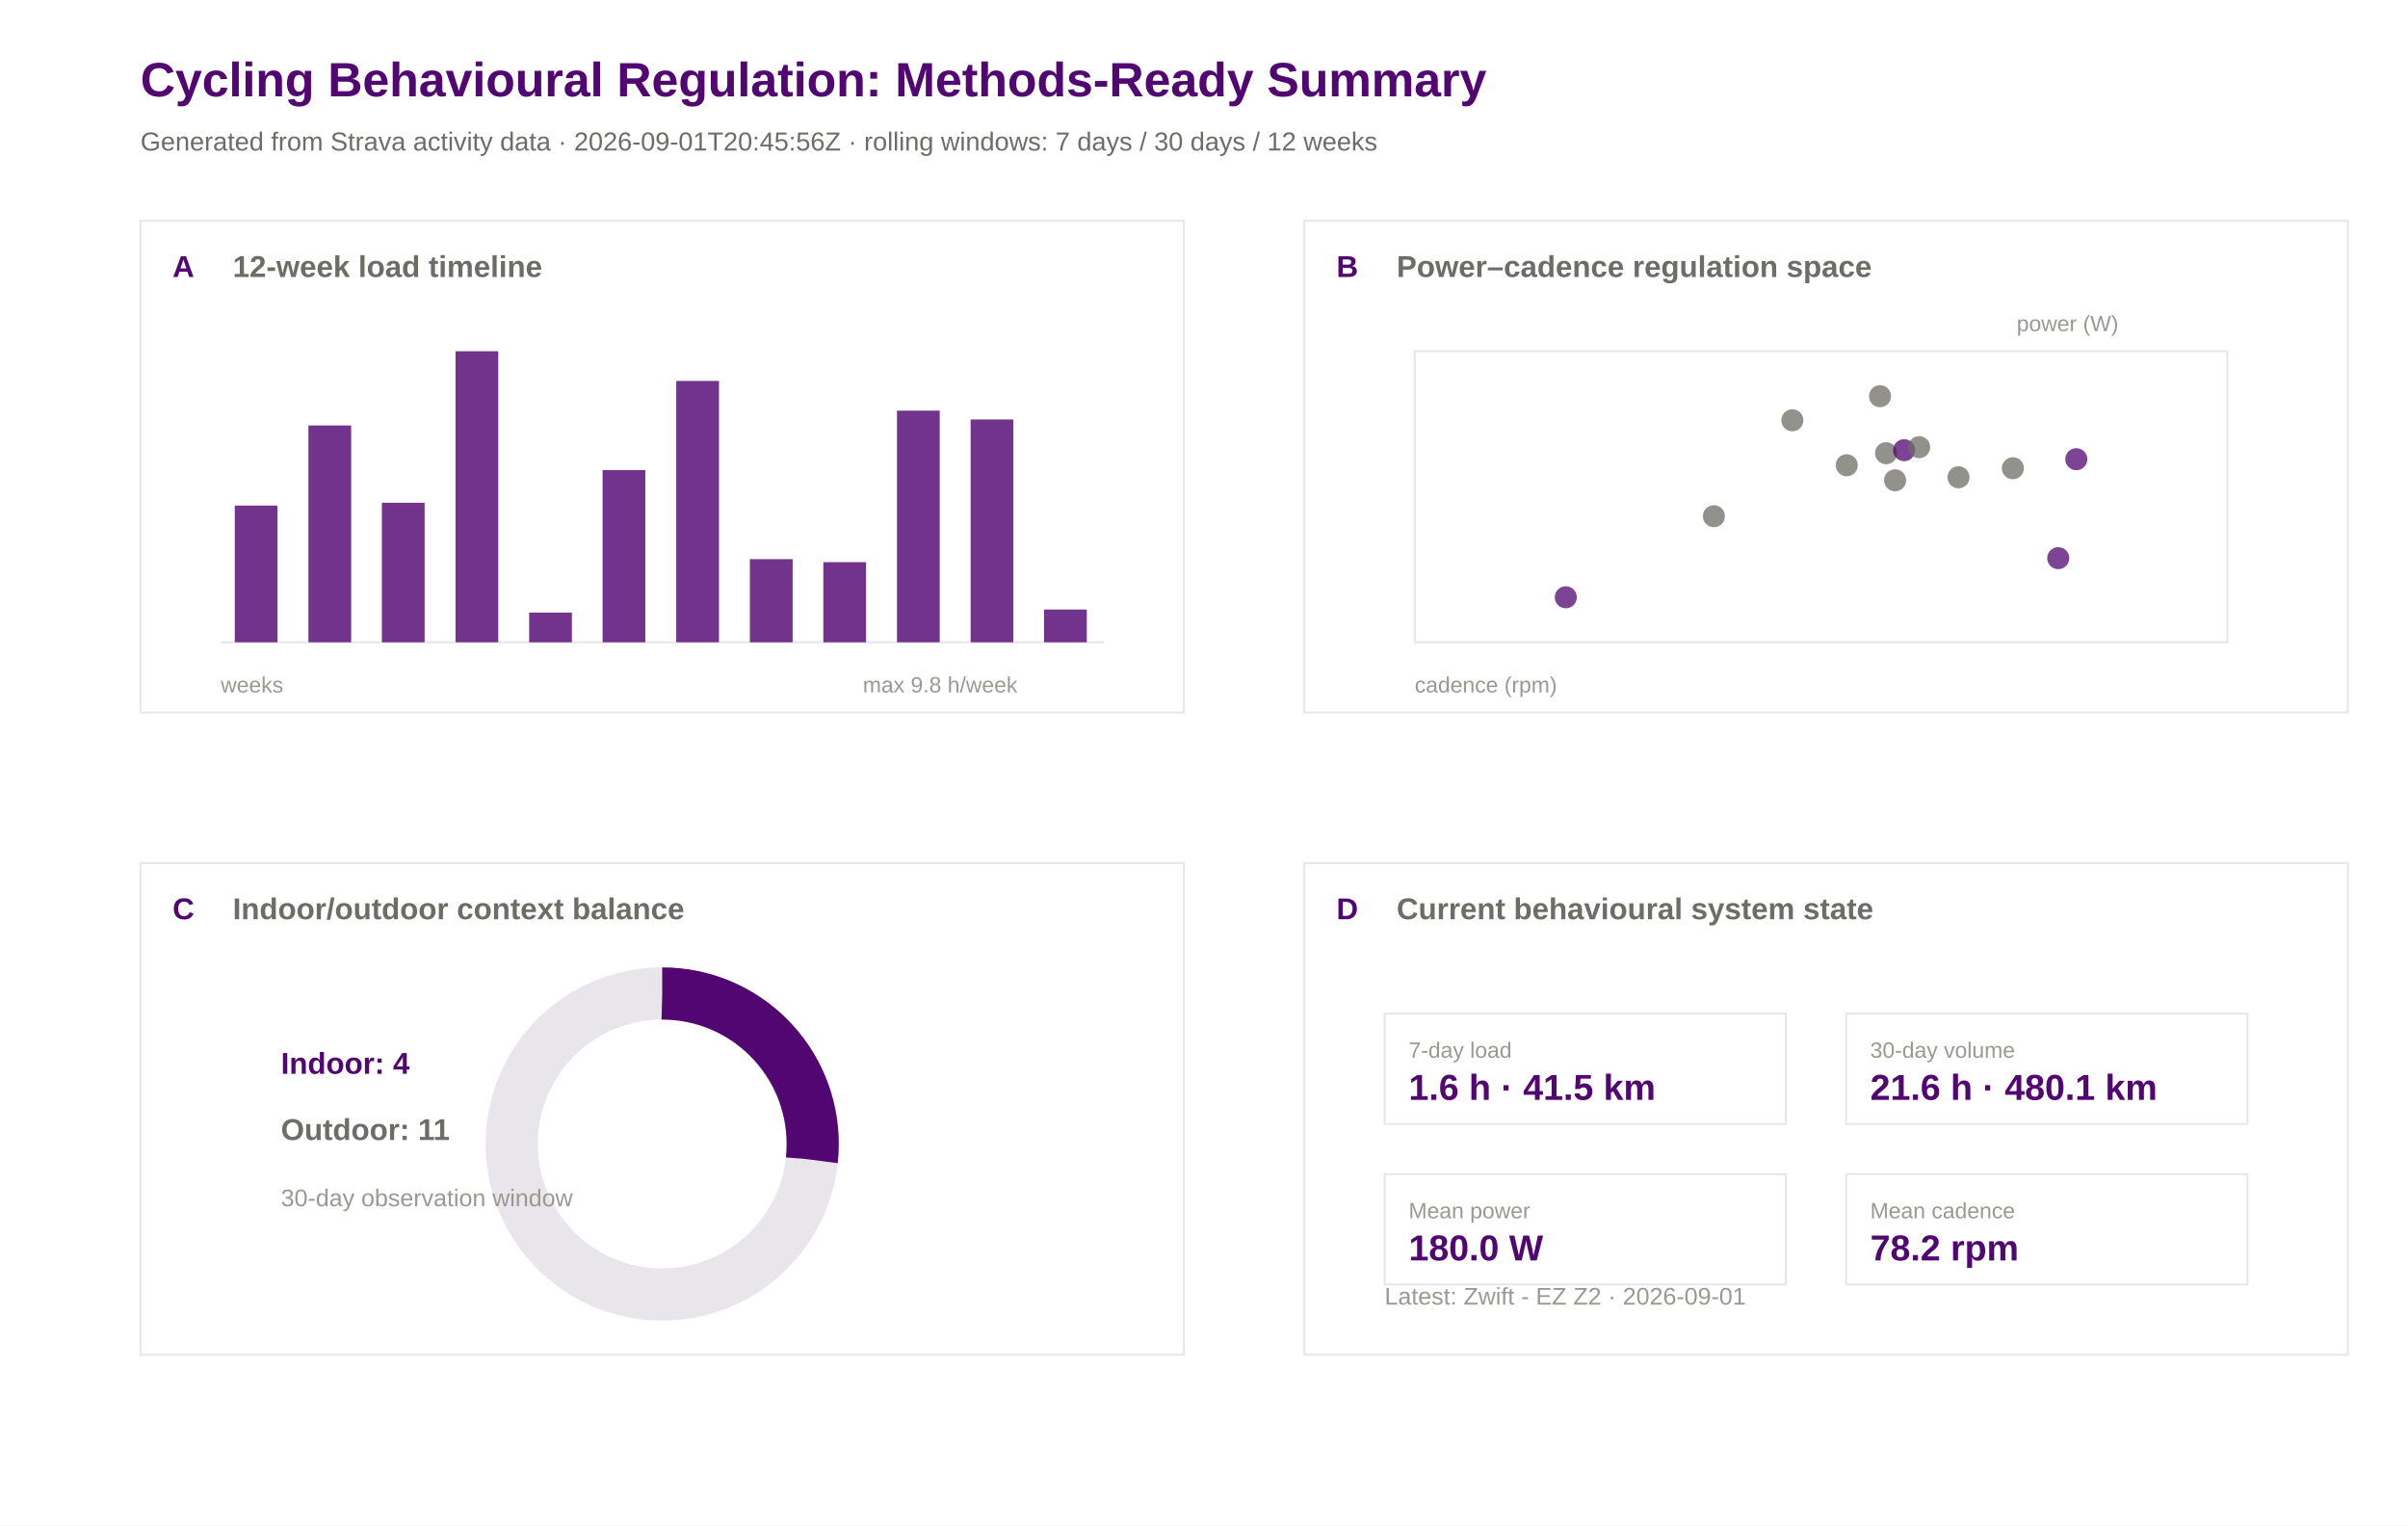
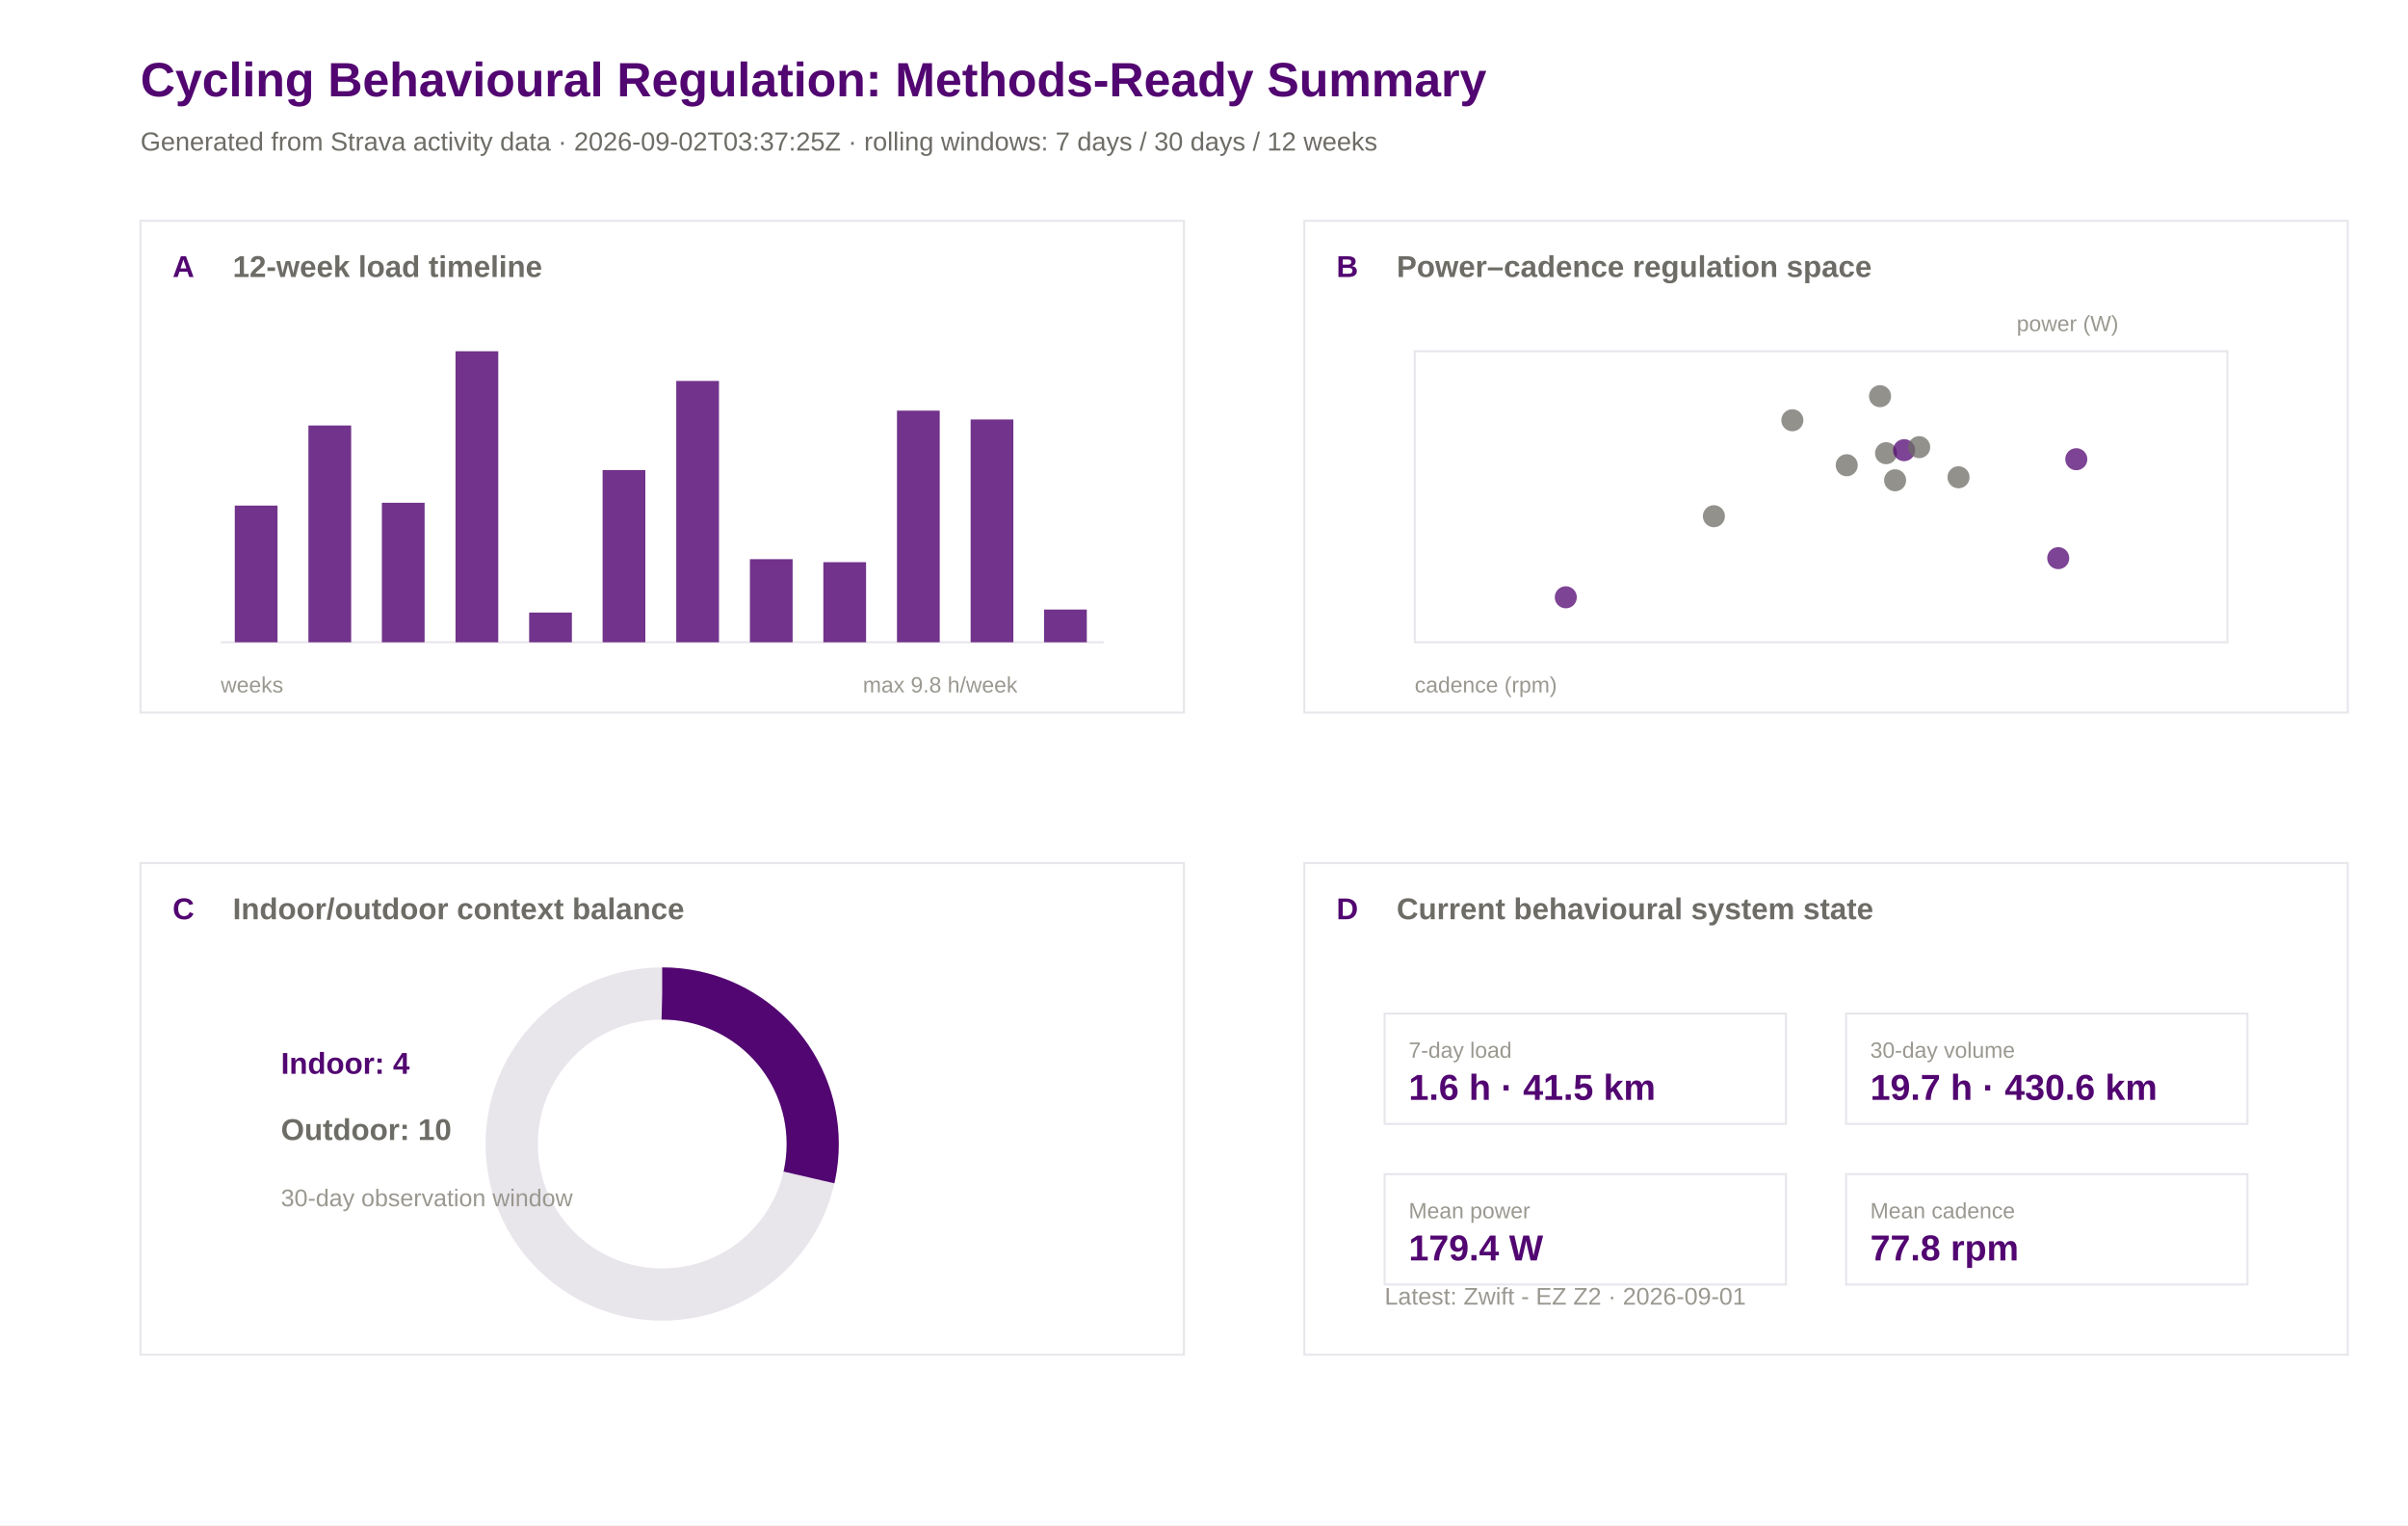
<svg xmlns="http://www.w3.org/2000/svg" width="1200" height="760" viewBox="0 0 1200 760">
  <rect width="100%" height="100%" fill="#ffffff" />
  <text x="70.0" y="48.0" font-family="Arial" font-size="24" font-weight="600" fill="#520671">Cycling Behavioural Regulation: Methods-Ready Summary</text>
-   <text x="70.0" y="75.0" font-family="Arial" font-size="13" font-weight="400" fill="#6e6c66">Generated from Strava activity data · 2026-09-01T20:45:56Z · rolling windows: 7 days / 30 days / 12 weeks</text>
+   <text x="70.0" y="75.0" font-family="Arial" font-size="13" font-weight="400" fill="#6e6c66">Generated from Strava activity data · 2026-09-02T03:37:25Z · rolling windows: 7 days / 30 days / 12 weeks</text>
  <rect x="70" y="110" width="520" height="245" fill="#ffffff" stroke="#e8e5eb" stroke-width="1" />
  <text x="86.0" y="138.0" font-family="Arial" font-size="15" font-weight="600" fill="#520671">A</text>
  <text x="116.0" y="138.0" font-family="Arial" font-size="15" font-weight="600" fill="#6e6c66">12-week load timeline</text>
  <rect x="650" y="110" width="520" height="245" fill="#ffffff" stroke="#e8e5eb" stroke-width="1" />
  <text x="666.0" y="138.0" font-family="Arial" font-size="15" font-weight="600" fill="#520671">B</text>
  <text x="696.0" y="138.0" font-family="Arial" font-size="15" font-weight="600" fill="#6e6c66">Power–cadence regulation space</text>
  <rect x="70" y="430" width="520" height="245" fill="#ffffff" stroke="#e8e5eb" stroke-width="1" />
  <text x="86.0" y="458.0" font-family="Arial" font-size="15" font-weight="600" fill="#520671">C</text>
  <text x="116.0" y="458.0" font-family="Arial" font-size="15" font-weight="600" fill="#6e6c66">Indoor/outdoor context balance</text>
  <rect x="650" y="430" width="520" height="245" fill="#ffffff" stroke="#e8e5eb" stroke-width="1" />
  <text x="666.0" y="458.0" font-family="Arial" font-size="15" font-weight="600" fill="#520671">D</text>
  <text x="696.0" y="458.0" font-family="Arial" font-size="15" font-weight="600" fill="#6e6c66">Current behavioural system state</text>
  <line x1="110" y1="320" x2="550" y2="320" stroke="#e8e5eb" />
  <rect x="117.0" y="251.9" width="21.3" height="68.1" fill="#520671" opacity="0.82" />
  <rect x="153.7" y="212.0" width="21.3" height="108.0" fill="#520671" opacity="0.82" />
  <rect x="190.3" y="250.5" width="21.3" height="69.5" fill="#520671" opacity="0.82" />
  <rect x="227.0" y="175.0" width="21.3" height="145.0" fill="#520671" opacity="0.82" />
  <rect x="263.7" y="305.2" width="21.3" height="14.8" fill="#520671" opacity="0.82" />
  <rect x="300.3" y="234.2" width="21.3" height="85.8" fill="#520671" opacity="0.82" />
  <rect x="337.0" y="189.8" width="21.3" height="130.2" fill="#520671" opacity="0.82" />
  <rect x="373.7" y="278.6" width="21.3" height="41.4" fill="#520671" opacity="0.82" />
  <rect x="410.3" y="280.1" width="21.3" height="39.9" fill="#520671" opacity="0.82" />
  <rect x="447.0" y="204.6" width="21.3" height="115.4" fill="#520671" opacity="0.82" />
  <rect x="483.7" y="209.0" width="21.3" height="111.0" fill="#520671" opacity="0.82" />
  <rect x="520.3" y="303.7" width="21.3" height="16.3" fill="#520671" opacity="0.82" />
  <text x="110.0" y="345.0" font-family="Arial" font-size="11" font-weight="400" fill="#9a9890">weeks</text>
  <text x="430.0" y="345.0" font-family="Arial" font-size="11" font-weight="400" fill="#9a9890">max 9.8 h/week</text>
  <rect x="705" y="175" width="405" height="145" fill="#ffffff" stroke="#e8e5eb" />
-   <circle cx="1003.1" cy="233.3" r="5.5" fill="#6e6c66" opacity="0.75" />
  <circle cx="976.0" cy="237.8" r="5.5" fill="#6e6c66" opacity="0.75" />
  <circle cx="939.9" cy="225.8" r="5.5" fill="#6e6c66" opacity="0.75" />
  <circle cx="936.9" cy="197.4" r="5.5" fill="#6e6c66" opacity="0.75" />
  <circle cx="1034.7" cy="228.8" r="5.5" fill="#520671" opacity="0.75" />
  <circle cx="920.3" cy="231.8" r="5.5" fill="#6e6c66" opacity="0.75" />
  <circle cx="893.2" cy="209.4" r="5.5" fill="#6e6c66" opacity="0.75" />
  <circle cx="780.3" cy="297.6" r="5.5" fill="#520671" opacity="0.75" />
  <circle cx="948.9" cy="224.3" r="5.5" fill="#520671" opacity="0.75" />
  <circle cx="944.4" cy="239.3" r="5.5" fill="#6e6c66" opacity="0.75" />
  <circle cx="854.1" cy="257.2" r="5.5" fill="#6e6c66" opacity="0.75" />
  <circle cx="956.4" cy="222.8" r="5.5" fill="#6e6c66" opacity="0.75" />
  <circle cx="1025.7" cy="278.1" r="5.5" fill="#520671" opacity="0.75" />
  <text x="705.0" y="345.0" font-family="Arial" font-size="11" font-weight="400" fill="#9a9890">cadence (rpm)</text>
  <text x="1005.0" y="165.0" font-family="Arial" font-size="11" font-weight="400" fill="#9a9890">power (W)</text>
  <circle cx="330" cy="570" r="75" fill="none" stroke="#e8e5eb" stroke-width="26" />
-   <circle cx="330" cy="570" r="75" fill="none" stroke="#520671" stroke-width="26" stroke-dasharray="125.7 471.2" transform="rotate(-90 330 570)" />
+   <circle cx="330" cy="570" r="75" fill="none" stroke="#520671" stroke-width="26" stroke-dasharray="134.6 471.2" transform="rotate(-90 330 570)" />
  <text x="140.0" y="535.0" font-family="Arial" font-size="15" font-weight="600" fill="#520671">Indoor: 4</text>
-   <text x="140.0" y="568.0" font-family="Arial" font-size="15" font-weight="600" fill="#6e6c66">Outdoor: 11</text>
+   <text x="140.0" y="568.0" font-family="Arial" font-size="15" font-weight="600" fill="#6e6c66">Outdoor: 10</text>
  <text x="140.0" y="601.0" font-family="Arial" font-size="12" font-weight="400" fill="#9a9890">30-day observation window</text>
  <rect x="690" y="505" width="200" height="55" fill="#ffffff" stroke="#e8e5eb" />
  <text x="702.0" y="527.0" font-family="Arial" font-size="11" font-weight="500" fill="#9a9890">7-day load</text>
  <text x="702.0" y="548.0" font-family="Arial" font-size="18" font-weight="600" fill="#520671">1.6 h · 41.5 km</text>
  <rect x="920" y="505" width="200" height="55" fill="#ffffff" stroke="#e8e5eb" />
  <text x="932.0" y="527.0" font-family="Arial" font-size="11" font-weight="500" fill="#9a9890">30-day volume</text>
-   <text x="932.0" y="548.0" font-family="Arial" font-size="18" font-weight="600" fill="#520671">21.6 h · 480.1 km</text>
+   <text x="932.0" y="548.0" font-family="Arial" font-size="18" font-weight="600" fill="#520671">19.7 h · 430.6 km</text>
  <rect x="690" y="585" width="200" height="55" fill="#ffffff" stroke="#e8e5eb" />
  <text x="702.0" y="607.0" font-family="Arial" font-size="11" font-weight="500" fill="#9a9890">Mean power</text>
-   <text x="702.0" y="628.0" font-family="Arial" font-size="18" font-weight="600" fill="#520671">180.0 W</text>
+   <text x="702.0" y="628.0" font-family="Arial" font-size="18" font-weight="600" fill="#520671">179.4 W</text>
  <rect x="920" y="585" width="200" height="55" fill="#ffffff" stroke="#e8e5eb" />
  <text x="932.0" y="607.0" font-family="Arial" font-size="11" font-weight="500" fill="#9a9890">Mean cadence</text>
-   <text x="932.0" y="628.0" font-family="Arial" font-size="18" font-weight="600" fill="#520671">78.2 rpm</text>
+   <text x="932.0" y="628.0" font-family="Arial" font-size="18" font-weight="600" fill="#520671">77.8 rpm</text>
  <text x="690.0" y="650.0" font-family="Arial" font-size="12" font-weight="400" fill="#9a9890">Latest: Zwift - EZ Z2 · 2026-09-01</text>
</svg>
